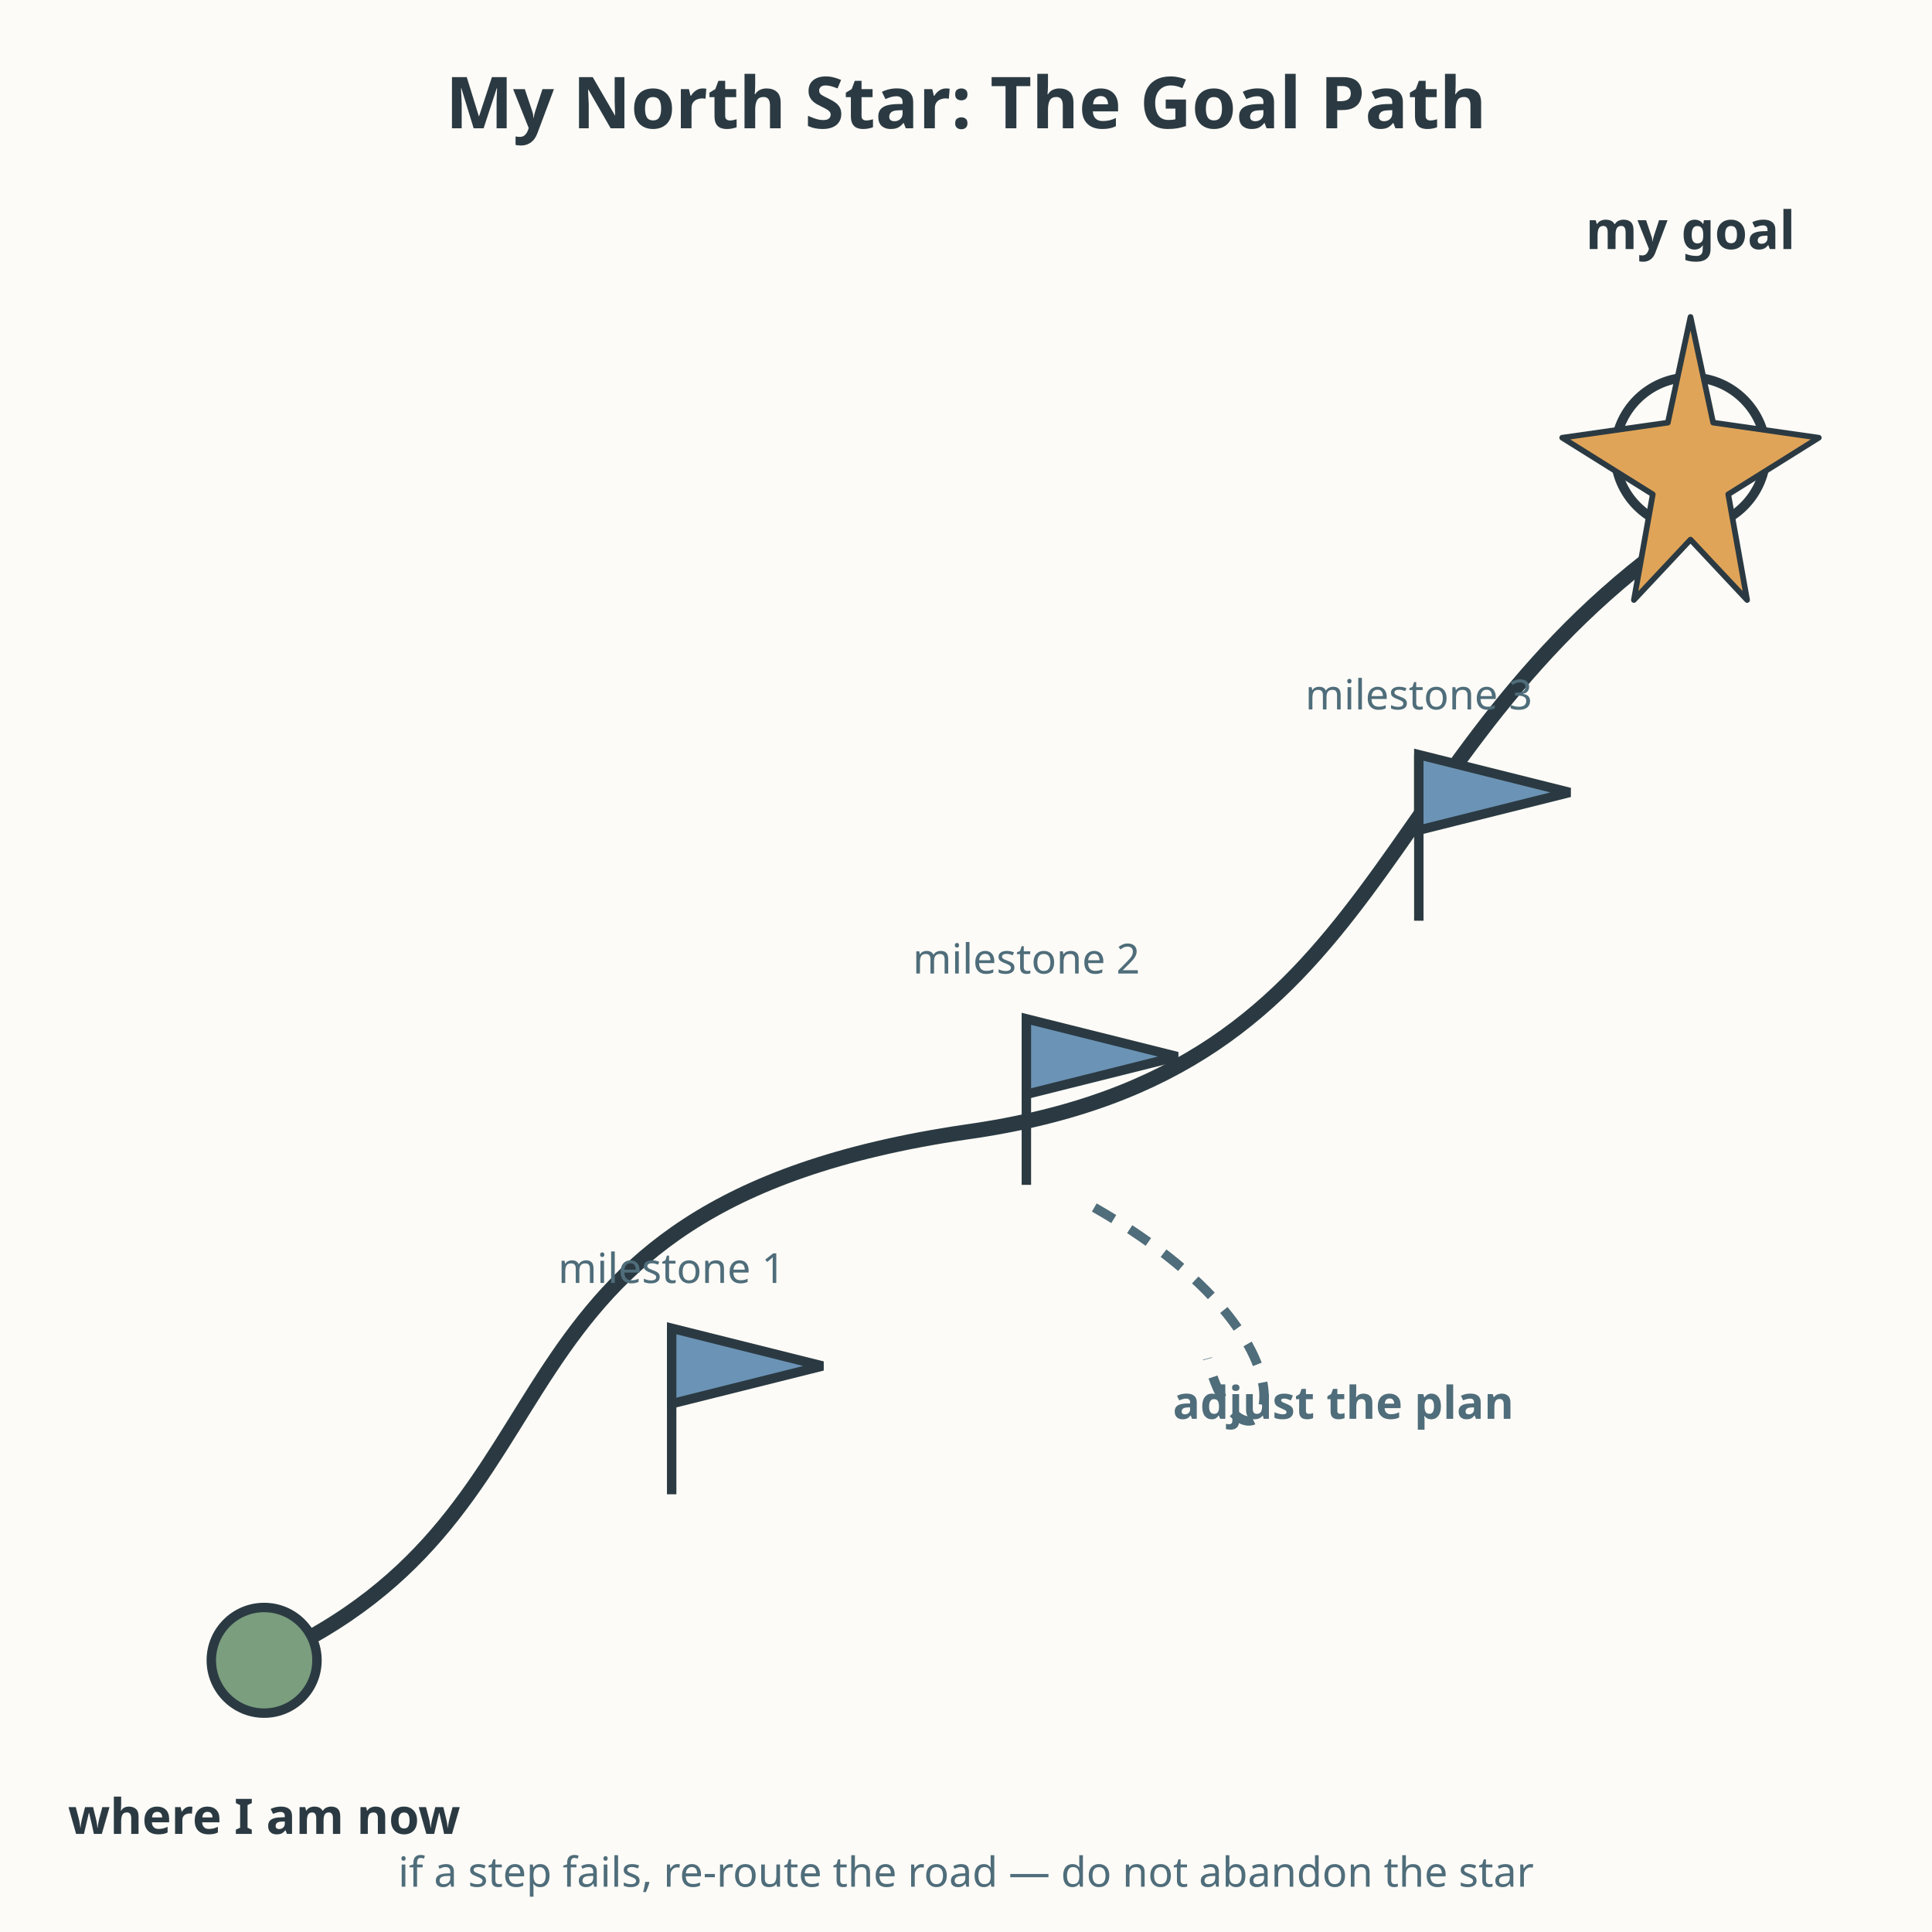
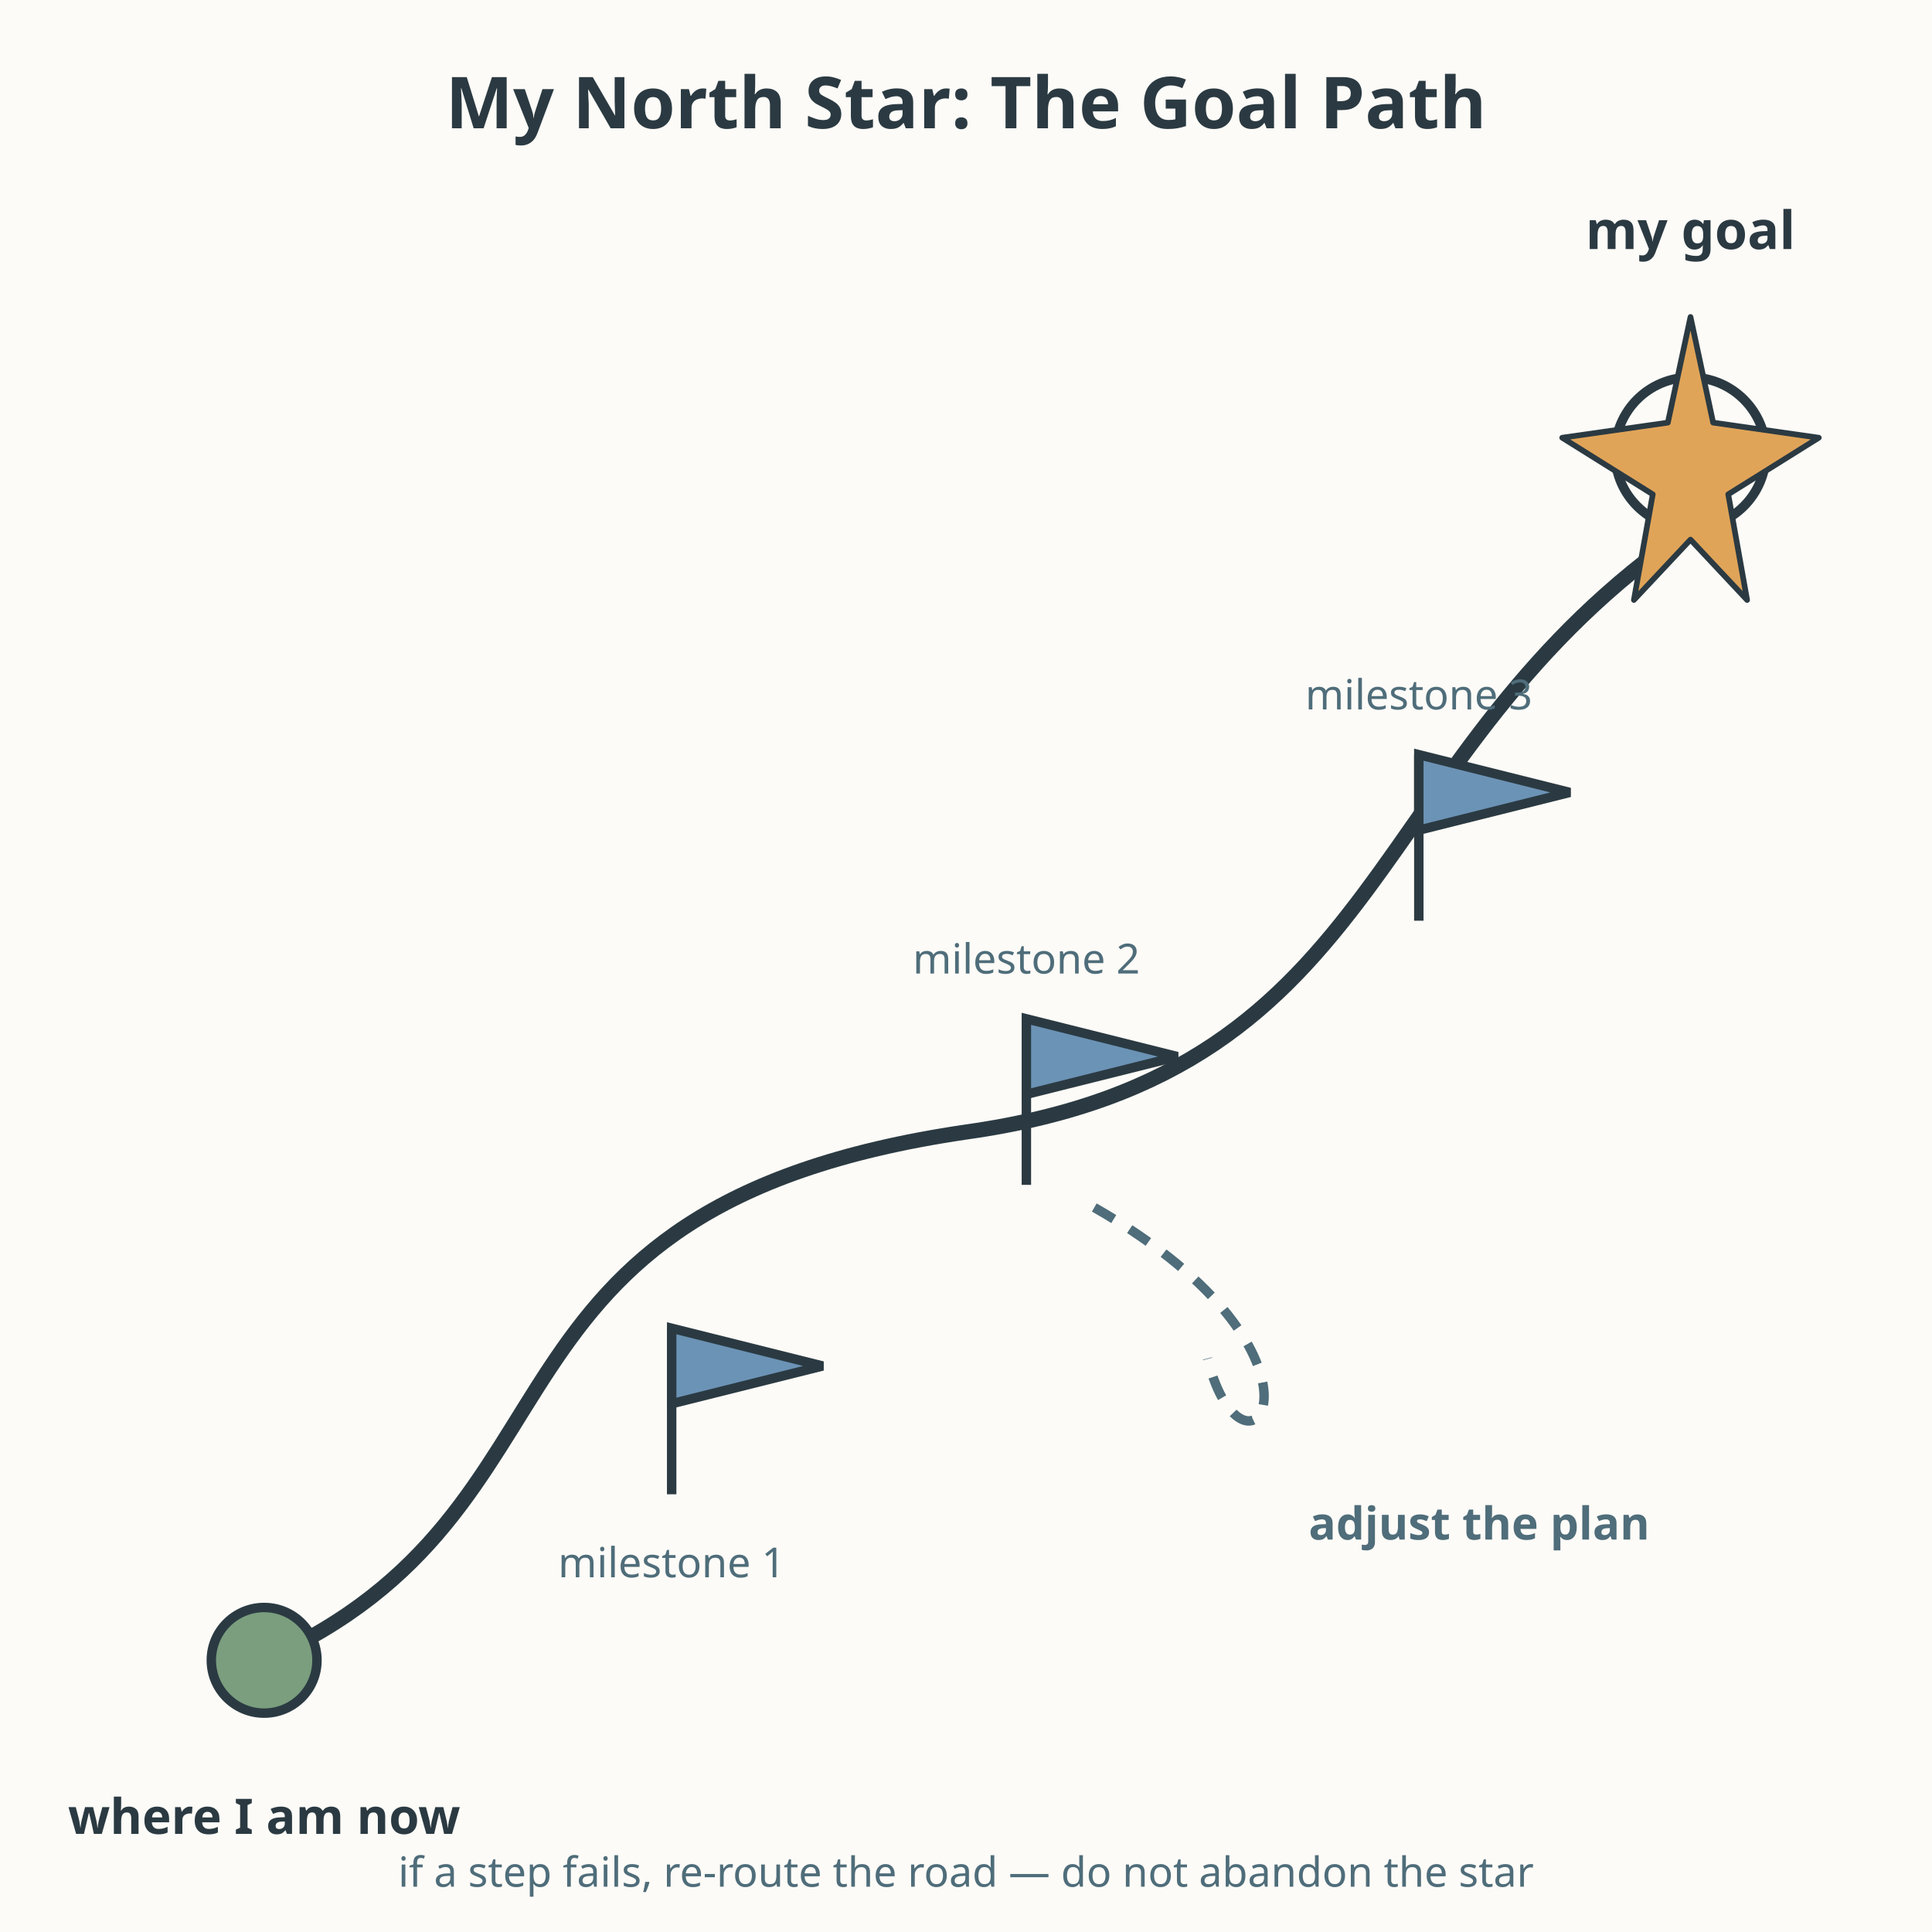
<svg xmlns="http://www.w3.org/2000/svg" viewBox="0 0 512 512" role="img" aria-labelledby="title-L-09-014-03-goal-path-with-milestones desc-L-09-014-03-goal-path-with-milestones">
  <rect width="512" height="512" fill="#fdfbf7" />
  <text x="256" y="34" text-anchor="middle" font-family="sans-serif" font-size="19" font-weight="bold" fill="#2b3a42">My North Star: The Goal Path</text>
  <path d="M70 440 C160 400 120 320 256 300 C370 284 360 200 448 140" fill="none" stroke="#2b3a42" stroke-width="4" stroke-linecap="round" />
  <circle cx="70" cy="440" r="14" fill="#7a9e7e" stroke="#2b3a42" stroke-width="2.5" />
  <text x="70" y="486" text-anchor="middle" font-family="sans-serif" font-size="13" font-weight="bold" fill="#2b3a42">where I am now</text>
  <circle cx="448" cy="120" r="20" fill="#fdfbf7" stroke="#2b3a42" stroke-width="2.5" />
  <path d="M448 84 L454 112 L482 116 L458 131 L463 159 L448 143 L433 159 L438 131 L414 116 L442 112 Z" fill="#e0a458" stroke="#2b3a42" stroke-width="1.5" stroke-linejoin="round" />
  <text x="448" y="66" text-anchor="middle" font-family="sans-serif" font-size="14" font-weight="bold" fill="#2b3a42">my goal</text>
  <g stroke="#2b3a42" stroke-width="2.5">
    <path d="M178 396 L178 352" />
    <path d="M178 352 L218 362 L178 372 Z" fill="#6b93b6" />
    <path d="M272 314 L272 270" />
    <path d="M272 270 L312 280 L272 290 Z" fill="#6b93b6" />
    <path d="M376 244 L376 200" />
    <path d="M376 200 L416 210 L376 220 Z" fill="#6b93b6" />
  </g>
-   <text x="178" y="340" text-anchor="middle" font-family="sans-serif" font-size="11" fill="#4f6d7a">milestone 1</text>
+   <text x="178" y="418" text-anchor="middle" font-family="sans-serif" font-size="11" fill="#4f6d7a">milestone 1</text>
  <text x="272" y="258" text-anchor="middle" font-family="sans-serif" font-size="11" fill="#4f6d7a">milestone 2</text>
  <text x="376" y="188" text-anchor="middle" font-family="sans-serif" font-size="11" fill="#4f6d7a">milestone 3</text>
  <path d="M290 320 C360 360 330 400 320 360" fill="none" stroke="#4f6d7a" stroke-width="2.5" stroke-dasharray="6 5" />
-   <text x="356" y="376" text-anchor="middle" font-family="sans-serif" font-size="12" font-weight="bold" fill="#4f6d7a">adjust the plan</text>
+   <text x="392" y="408" text-anchor="middle" font-family="sans-serif" font-size="12" font-weight="bold" fill="#4f6d7a">adjust the plan</text>
  <text x="256" y="500" text-anchor="middle" font-family="sans-serif" font-size="11" fill="#4f6d7a">if a step fails, re-route the road — do not abandon the star</text>
</svg>
